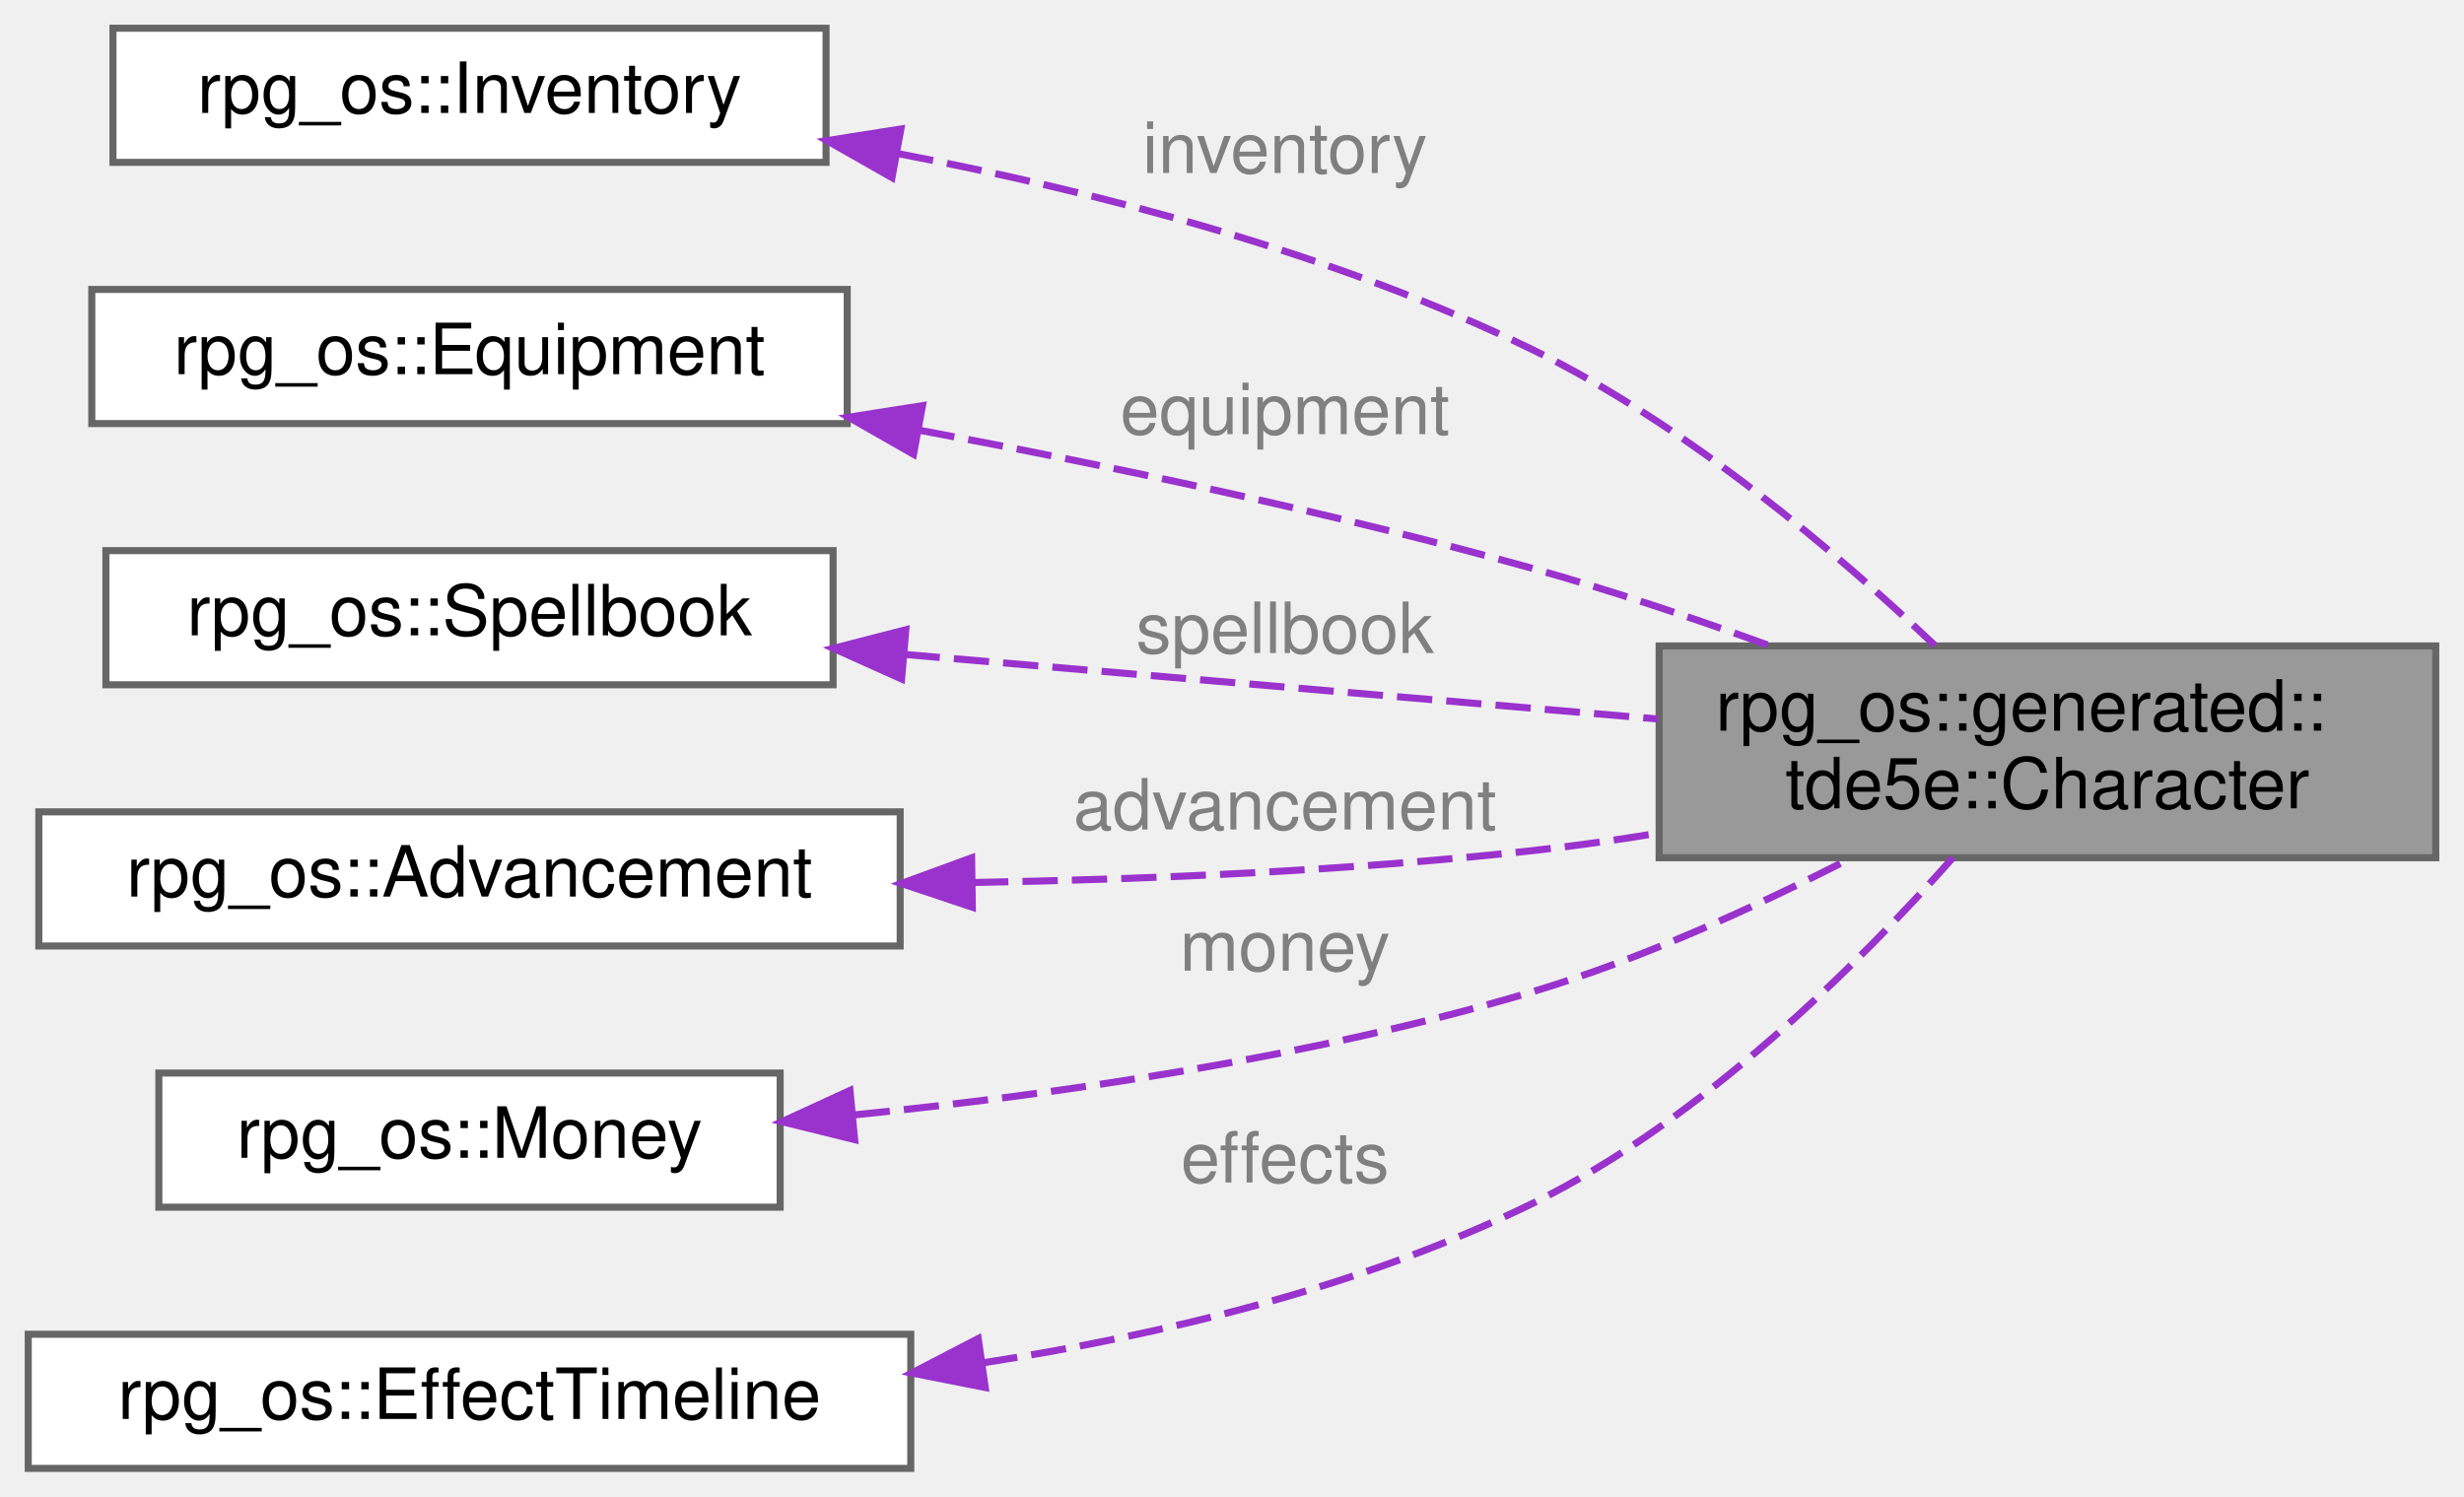
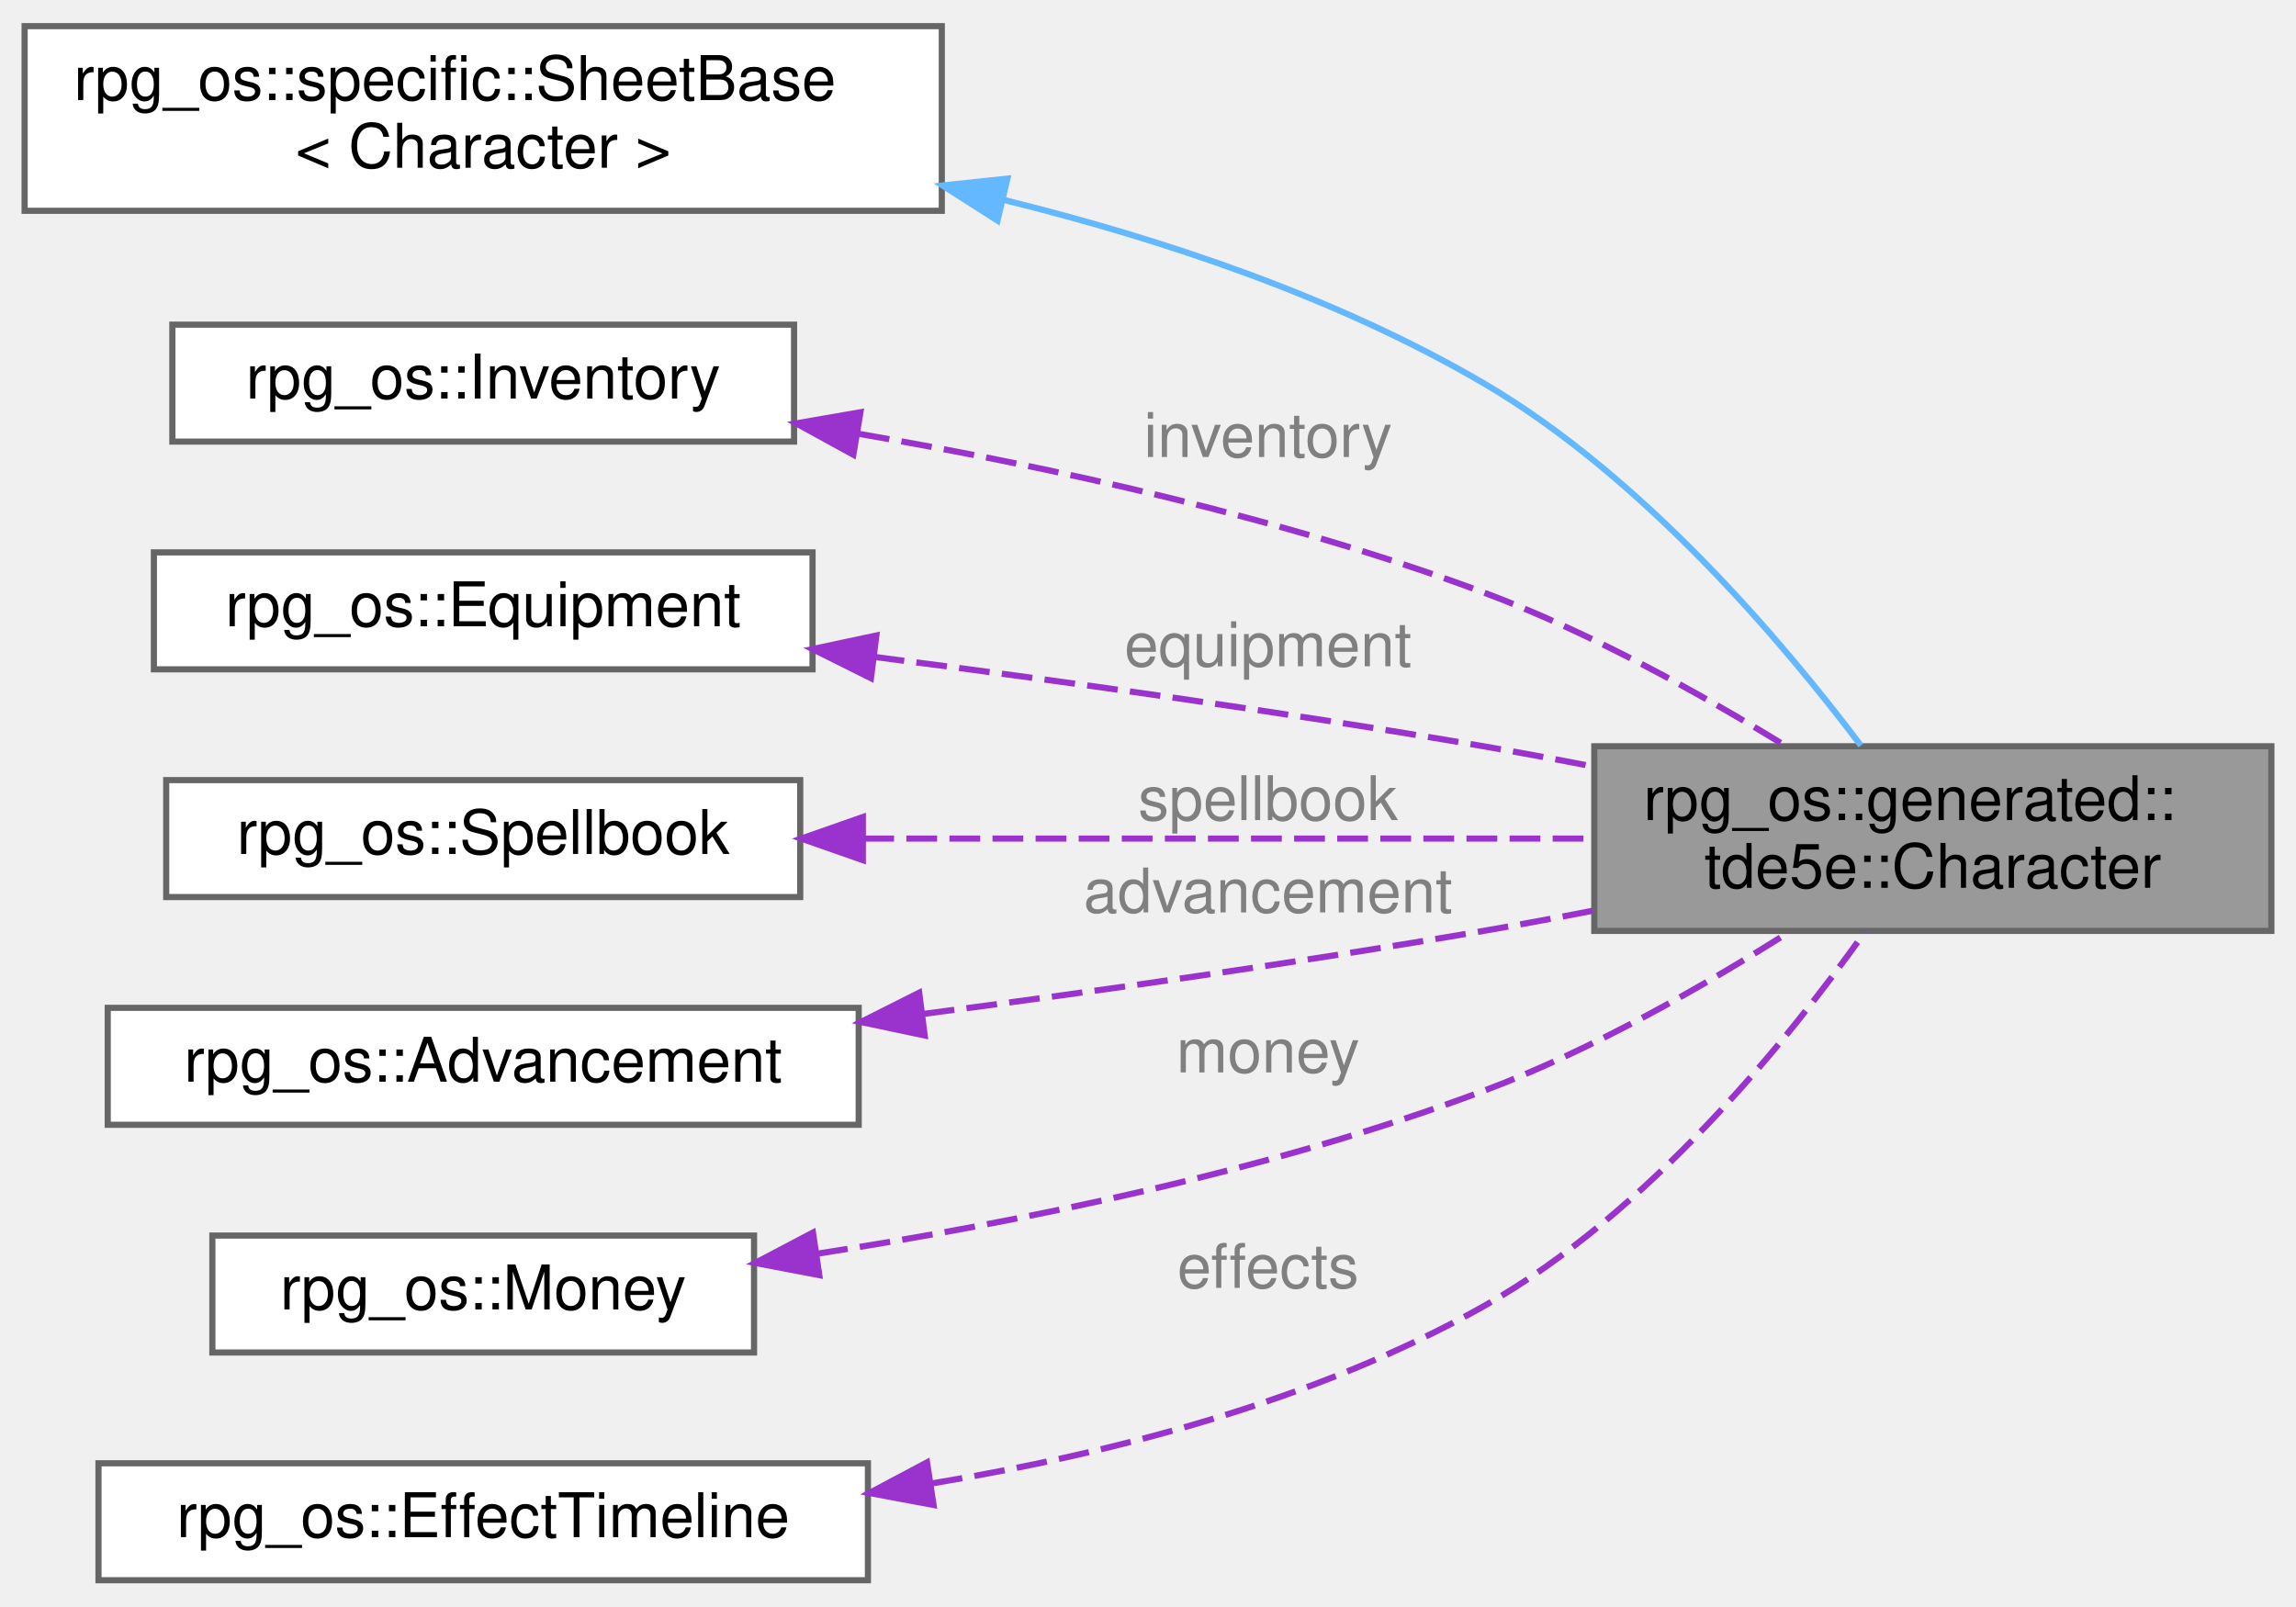
- <svg xmlns="http://www.w3.org/2000/svg" xmlns:xlink="http://www.w3.org/1999/xlink" width="349pt" height="212pt" viewBox="0.00 0.00 349.00 212.00">
-   <g id="graph0" class="graph" transform="scale(1 1) rotate(0) translate(4 208)">
+ <svg xmlns="http://www.w3.org/2000/svg" xmlns:xlink="http://www.w3.org/1999/xlink" width="373pt" height="261pt" viewBox="0.00 0.00 373.00 260.50">
+   <g id="graph0" class="graph" transform="scale(1 1) rotate(0) translate(4 256.5)">
    <g id="Node000001" class="node">
      <g id="a_Node000001">
        <a xlink:title=" ">
-           <polygon fill="#999999" stroke="#666666" points="341,-116.5 231,-116.5 231,-86.5 341,-86.5 341,-116.5" />
-           <text text-anchor="start" x="239" y="-104.5" font-family="Helvetica,sans-Serif" font-size="10.00">rpg_os::generated::</text>
-           <text text-anchor="middle" x="286" y="-93.5" font-family="Helvetica,sans-Serif" font-size="10.00">tde5e::Character</text>
+           <polygon fill="#999999" stroke="#666666" points="365,-135.5 255,-135.5 255,-105.5 365,-105.5 365,-135.5" />
+           <text text-anchor="start" x="263" y="-123.5" font-family="Helvetica,sans-Serif" font-size="10.00">rpg_os::generated::</text>
+           <text text-anchor="middle" x="310" y="-112.5" font-family="Helvetica,sans-Serif" font-size="10.00">tde5e::Character</text>
        </a>
      </g>
    </g>
    <g id="Node000002" class="node">
      <g id="a_Node000002">
-         <a xlink:href="classrpg__os_1_1Inventory.html" target="_top" xlink:title="An inventory of owned item stacks, which may nest (containers).">
-           <polygon fill="white" stroke="#666666" points="113,-204 12,-204 12,-185 113,-185 113,-204" />
-           <text text-anchor="middle" x="62.5" y="-192" font-family="Helvetica,sans-Serif" font-size="10.00">rpg_os::Inventory</text>
+         <a xlink:href="classrpg__os_1_1specific_1_1SheetBase.html" target="_top" xlink:title=" ">
+           <polygon fill="white" stroke="#666666" points="149,-252.5 0,-252.5 0,-222.5 149,-222.5 149,-252.5" />
+           <text text-anchor="start" x="8" y="-240.5" font-family="Helvetica,sans-Serif" font-size="10.00">rpg_os::specific::SheetBase</text>
+           <text text-anchor="middle" x="74.5" y="-229.5" font-family="Helvetica,sans-Serif" font-size="10.00">&lt; Character &gt;</text>
        </a>
      </g>
    </g>
    <g id="edge1_Node000001_Node000002" class="edge">
      <g id="a_edge1_Node000001_Node000002">
        <a xlink:title=" ">
-           <path fill="none" stroke="#9a32cd" stroke-dasharray="5,2" d="M123.26,-186.23C151.46,-180.82 184.99,-172.13 213,-158.5 234.93,-147.82 256.37,-129.55 270.06,-116.57" />
-           <polygon fill="#9a32cd" stroke="#9a32cd" points="122.34,-182.84 113.13,-188.08 123.6,-189.73 122.34,-182.84" />
+           <path fill="none" stroke="#63b8ff" d="M159.03,-224.28C185.18,-217.83 213.35,-208.34 237,-194.5 262.83,-179.38 285.6,-152.49 298.31,-135.63" />
+           <polygon fill="#63b8ff" stroke="#63b8ff" points="158.05,-220.91 149.12,-226.61 159.66,-227.73 158.05,-220.91" />
        </a>
      </g>
-       <text text-anchor="middle" x="178" y="-183.5" font-family="Helvetica,sans-Serif" font-size="10.00" fill="grey"> inventory</text>
    </g>
    <g id="Node000003" class="node">
      <g id="a_Node000003">
-         <a xlink:href="classrpg__os_1_1Equipment.html" target="_top" xlink:title=" ">
-           <polygon fill="white" stroke="#666666" points="116,-167 9,-167 9,-148 116,-148 116,-167" />
-           <text text-anchor="middle" x="62.5" y="-155" font-family="Helvetica,sans-Serif" font-size="10.00">rpg_os::Equipment</text>
+         <a xlink:href="classrpg__os_1_1Inventory.html" target="_top" xlink:title="An inventory of owned item stacks, which may nest (containers).">
+           <polygon fill="white" stroke="#666666" points="125,-204 24,-204 24,-185 125,-185 125,-204" />
+           <text text-anchor="middle" x="74.5" y="-192" font-family="Helvetica,sans-Serif" font-size="10.00">rpg_os::Inventory</text>
        </a>
      </g>
    </g>
    <g id="edge2_Node000001_Node000003" class="edge">
      <g id="a_edge2_Node000001_Node000003">
        <a xlink:title=" ">
-           <path fill="none" stroke="#9a32cd" stroke-dasharray="5,2" d="M126.26,-147.05C153.18,-142.02 184.85,-135.36 213,-127.5 224.01,-124.43 235.75,-120.48 246.48,-116.6" />
-           <polygon fill="#9a32cd" stroke="#9a32cd" points="125.39,-143.65 116.19,-148.9 126.66,-150.54 125.39,-143.65" />
+           <path fill="none" stroke="#9a32cd" stroke-dasharray="5,2" d="M135.55,-186.26C166.48,-180.92 204.44,-172.65 237,-160.5 254.28,-154.05 272.43,-143.94 286.18,-135.5" />
+           <polygon fill="#9a32cd" stroke="#9a32cd" points="134.63,-182.87 125.35,-187.96 135.78,-189.77 134.63,-182.87" />
        </a>
      </g>
-       <text text-anchor="middle" x="178" y="-146.5" font-family="Helvetica,sans-Serif" font-size="10.00" fill="grey"> equipment</text>
+       <text text-anchor="middle" x="202" y="-182.5" font-family="Helvetica,sans-Serif" font-size="10.00" fill="grey"> inventory</text>
    </g>
    <g id="Node000004" class="node">
      <g id="a_Node000004">
-         <a xlink:href="classrpg__os_1_1Spellbook.html" target="_top" xlink:title=" ">
-           <polygon fill="white" stroke="#666666" points="114,-130 11,-130 11,-111 114,-111 114,-130" />
-           <text text-anchor="middle" x="62.5" y="-118" font-family="Helvetica,sans-Serif" font-size="10.00">rpg_os::Spellbook</text>
+         <a xlink:href="classrpg__os_1_1Equipment.html" target="_top" xlink:title=" ">
+           <polygon fill="white" stroke="#666666" points="128,-167 21,-167 21,-148 128,-148 128,-167" />
+           <text text-anchor="middle" x="74.5" y="-155" font-family="Helvetica,sans-Serif" font-size="10.00">rpg_os::Equipment</text>
        </a>
      </g>
    </g>
    <g id="edge3_Node000001_Node000004" class="edge">
      <g id="a_edge3_Node000001_Node000004">
        <a xlink:title=" ">
-           <path fill="none" stroke="#9a32cd" stroke-dasharray="5,2" d="M124.13,-115.3C157.48,-112.44 198.53,-108.92 230.81,-106.15" />
-           <polygon fill="#9a32cd" stroke="#9a32cd" points="123.7,-111.82 114.04,-116.16 124.3,-118.8 123.7,-111.82" />
+           <path fill="none" stroke="#9a32cd" stroke-dasharray="5,2" d="M137.93,-150.03C167.96,-146.17 204.43,-141.1 237,-135.5 242.79,-134.5 248.82,-133.38 254.82,-132.21" />
+           <polygon fill="#9a32cd" stroke="#9a32cd" points="137.49,-146.56 128.01,-151.29 138.37,-153.5 137.49,-146.56" />
        </a>
      </g>
-       <text text-anchor="middle" x="178" y="-115.5" font-family="Helvetica,sans-Serif" font-size="10.00" fill="grey"> spellbook</text>
+       <text text-anchor="middle" x="202" y="-148.5" font-family="Helvetica,sans-Serif" font-size="10.00" fill="grey"> equipment</text>
    </g>
    <g id="Node000005" class="node">
      <g id="a_Node000005">
-         <a xlink:href="classrpg__os_1_1Advancement.html" target="_top" xlink:title=" ">
-           <polygon fill="white" stroke="#666666" points="123.5,-93 1.5,-93 1.5,-74 123.5,-74 123.5,-93" />
-           <text text-anchor="middle" x="62.5" y="-81" font-family="Helvetica,sans-Serif" font-size="10.00">rpg_os::Advancement</text>
+         <a xlink:href="classrpg__os_1_1Spellbook.html" target="_top" xlink:title=" ">
+           <polygon fill="white" stroke="#666666" points="126,-130 23,-130 23,-111 126,-111 126,-130" />
+           <text text-anchor="middle" x="74.5" y="-118" font-family="Helvetica,sans-Serif" font-size="10.00">rpg_os::Spellbook</text>
        </a>
      </g>
    </g>
    <g id="edge4_Node000001_Node000005" class="edge">
      <g id="a_edge4_Node000001_Node000005">
        <a xlink:title=" ">
-           <path fill="none" stroke="#9a32cd" stroke-dasharray="5,2" d="M133.82,-82.99C158.87,-83.44 187.25,-84.67 213,-87.5 218.82,-88.14 224.88,-89 230.89,-89.98" />
-           <polygon fill="#9a32cd" stroke="#9a32cd" points="133.72,-79.49 123.67,-82.85 133.62,-86.49 133.72,-79.49" />
+           <path fill="none" stroke="#9a32cd" stroke-dasharray="5,2" d="M136.24,-120.5C172.94,-120.5 219.31,-120.5 254.77,-120.5" />
+           <polygon fill="#9a32cd" stroke="#9a32cd" points="136.17,-117 126.17,-120.5 136.17,-124 136.17,-117" />
        </a>
      </g>
-       <text text-anchor="middle" x="178" y="-90.5" font-family="Helvetica,sans-Serif" font-size="10.00" fill="grey"> advancement</text>
+       <text text-anchor="middle" x="202" y="-123.5" font-family="Helvetica,sans-Serif" font-size="10.00" fill="grey"> spellbook</text>
    </g>
    <g id="Node000006" class="node">
      <g id="a_Node000006">
-         <a xlink:href="classrpg__os_1_1Money.html" target="_top" xlink:title=" ">
-           <polygon fill="white" stroke="#666666" points="106.5,-56 18.5,-56 18.5,-37 106.5,-37 106.5,-56" />
-           <text text-anchor="middle" x="62.5" y="-44" font-family="Helvetica,sans-Serif" font-size="10.00">rpg_os::Money</text>
+         <a xlink:href="classrpg__os_1_1Advancement.html" target="_top" xlink:title=" ">
+           <polygon fill="white" stroke="#666666" points="135.5,-93 13.5,-93 13.5,-74 135.5,-74 135.5,-93" />
+           <text text-anchor="middle" x="74.5" y="-81" font-family="Helvetica,sans-Serif" font-size="10.00">rpg_os::Advancement</text>
        </a>
      </g>
    </g>
    <g id="edge5_Node000001_Node000006" class="edge">
      <g id="a_edge5_Node000001_Node000006">
        <a xlink:title=" ">
-           <path fill="none" stroke="#9a32cd" stroke-dasharray="5,2" d="M117.06,-50.08C145.93,-52.99 181.91,-58.21 213,-67.5 228.5,-72.13 244.87,-79.63 258.08,-86.41" />
-           <polygon fill="#9a32cd" stroke="#9a32cd" points="117.05,-46.57 106.76,-49.11 116.39,-53.54 117.05,-46.57" />
+           <path fill="none" stroke="#9a32cd" stroke-dasharray="5,2" d="M146.07,-92.02C174.4,-95.73 207.32,-100.39 237,-105.5 242.79,-106.5 248.82,-107.62 254.82,-108.79" />
+           <polygon fill="#9a32cd" stroke="#9a32cd" points="146.22,-88.51 135.86,-90.7 145.33,-95.46 146.22,-88.51" />
        </a>
      </g>
-       <text text-anchor="middle" x="178" y="-70.5" font-family="Helvetica,sans-Serif" font-size="10.00" fill="grey"> money</text>
+       <text text-anchor="middle" x="202" y="-108.5" font-family="Helvetica,sans-Serif" font-size="10.00" fill="grey"> advancement</text>
    </g>
    <g id="Node000007" class="node">
      <g id="a_Node000007">
-         <a xlink:href="classrpg__os_1_1EffectTimeline.html" target="_top" xlink:title=" ">
-           <polygon fill="white" stroke="#666666" points="125,-19 0,-19 0,0 125,0 125,-19" />
-           <text text-anchor="middle" x="62.5" y="-7" font-family="Helvetica,sans-Serif" font-size="10.00">rpg_os::EffectTimeline</text>
+         <a xlink:href="classrpg__os_1_1Money.html" target="_top" xlink:title=" ">
+           <polygon fill="white" stroke="#666666" points="118.5,-56 30.5,-56 30.5,-37 118.5,-37 118.5,-56" />
+           <text text-anchor="middle" x="74.5" y="-44" font-family="Helvetica,sans-Serif" font-size="10.00">rpg_os::Money</text>
        </a>
      </g>
    </g>
    <g id="edge6_Node000001_Node000007" class="edge">
      <g id="a_edge6_Node000001_Node000007">
        <a xlink:title=" ">
-           <path fill="none" stroke="#9a32cd" stroke-dasharray="5,2" d="M135.15,-14.94C160.69,-18.91 189.03,-25.75 213,-37.5 237.18,-49.35 259.42,-71.61 272.6,-86.5" />
-           <polygon fill="#9a32cd" stroke="#9a32cd" points="135.55,-11.46 125.15,-13.51 134.55,-18.39 135.55,-11.46" />
+           <path fill="none" stroke="#9a32cd" stroke-dasharray="5,2" d="M128.76,-53.05C160.83,-58.05 202.07,-66.37 237,-79.5 254.64,-86.13 273.08,-96.71 286.88,-105.46" />
+           <polygon fill="#9a32cd" stroke="#9a32cd" points="129.1,-49.57 118.69,-51.55 128.07,-56.49 129.1,-49.57" />
        </a>
      </g>
-       <text text-anchor="middle" x="178" y="-40.5" font-family="Helvetica,sans-Serif" font-size="10.00" fill="grey"> effects</text>
+       <text text-anchor="middle" x="202" y="-82.5" font-family="Helvetica,sans-Serif" font-size="10.00" fill="grey"> money</text>
+     </g>
+     <g id="Node000008" class="node">
+       <g id="a_Node000008">
+         <a xlink:href="classrpg__os_1_1EffectTimeline.html" target="_top" xlink:title=" ">
+           <polygon fill="white" stroke="#666666" points="137,-19 12,-19 12,0 137,0 137,-19" />
+           <text text-anchor="middle" x="74.5" y="-7" font-family="Helvetica,sans-Serif" font-size="10.00">rpg_os::EffectTimeline</text>
+         </a>
+       </g>
+     </g>
+     <g id="edge7_Node000001_Node000008" class="edge">
+       <g id="a_edge7_Node000001_Node000008">
+         <a xlink:title=" ">
+           <path fill="none" stroke="#9a32cd" stroke-dasharray="5,2" d="M147.4,-15.73C176.62,-20.58 209.83,-29.2 237,-44.5 263.76,-59.57 286.57,-87.87 298.98,-105.36" />
+           <polygon fill="#9a32cd" stroke="#9a32cd" points="147.66,-12.23 137.24,-14.17 146.6,-19.15 147.66,-12.23" />
+         </a>
+       </g>
+       <text text-anchor="middle" x="202" y="-47.5" font-family="Helvetica,sans-Serif" font-size="10.00" fill="grey"> effects</text>
    </g>
  </g>
</svg>
